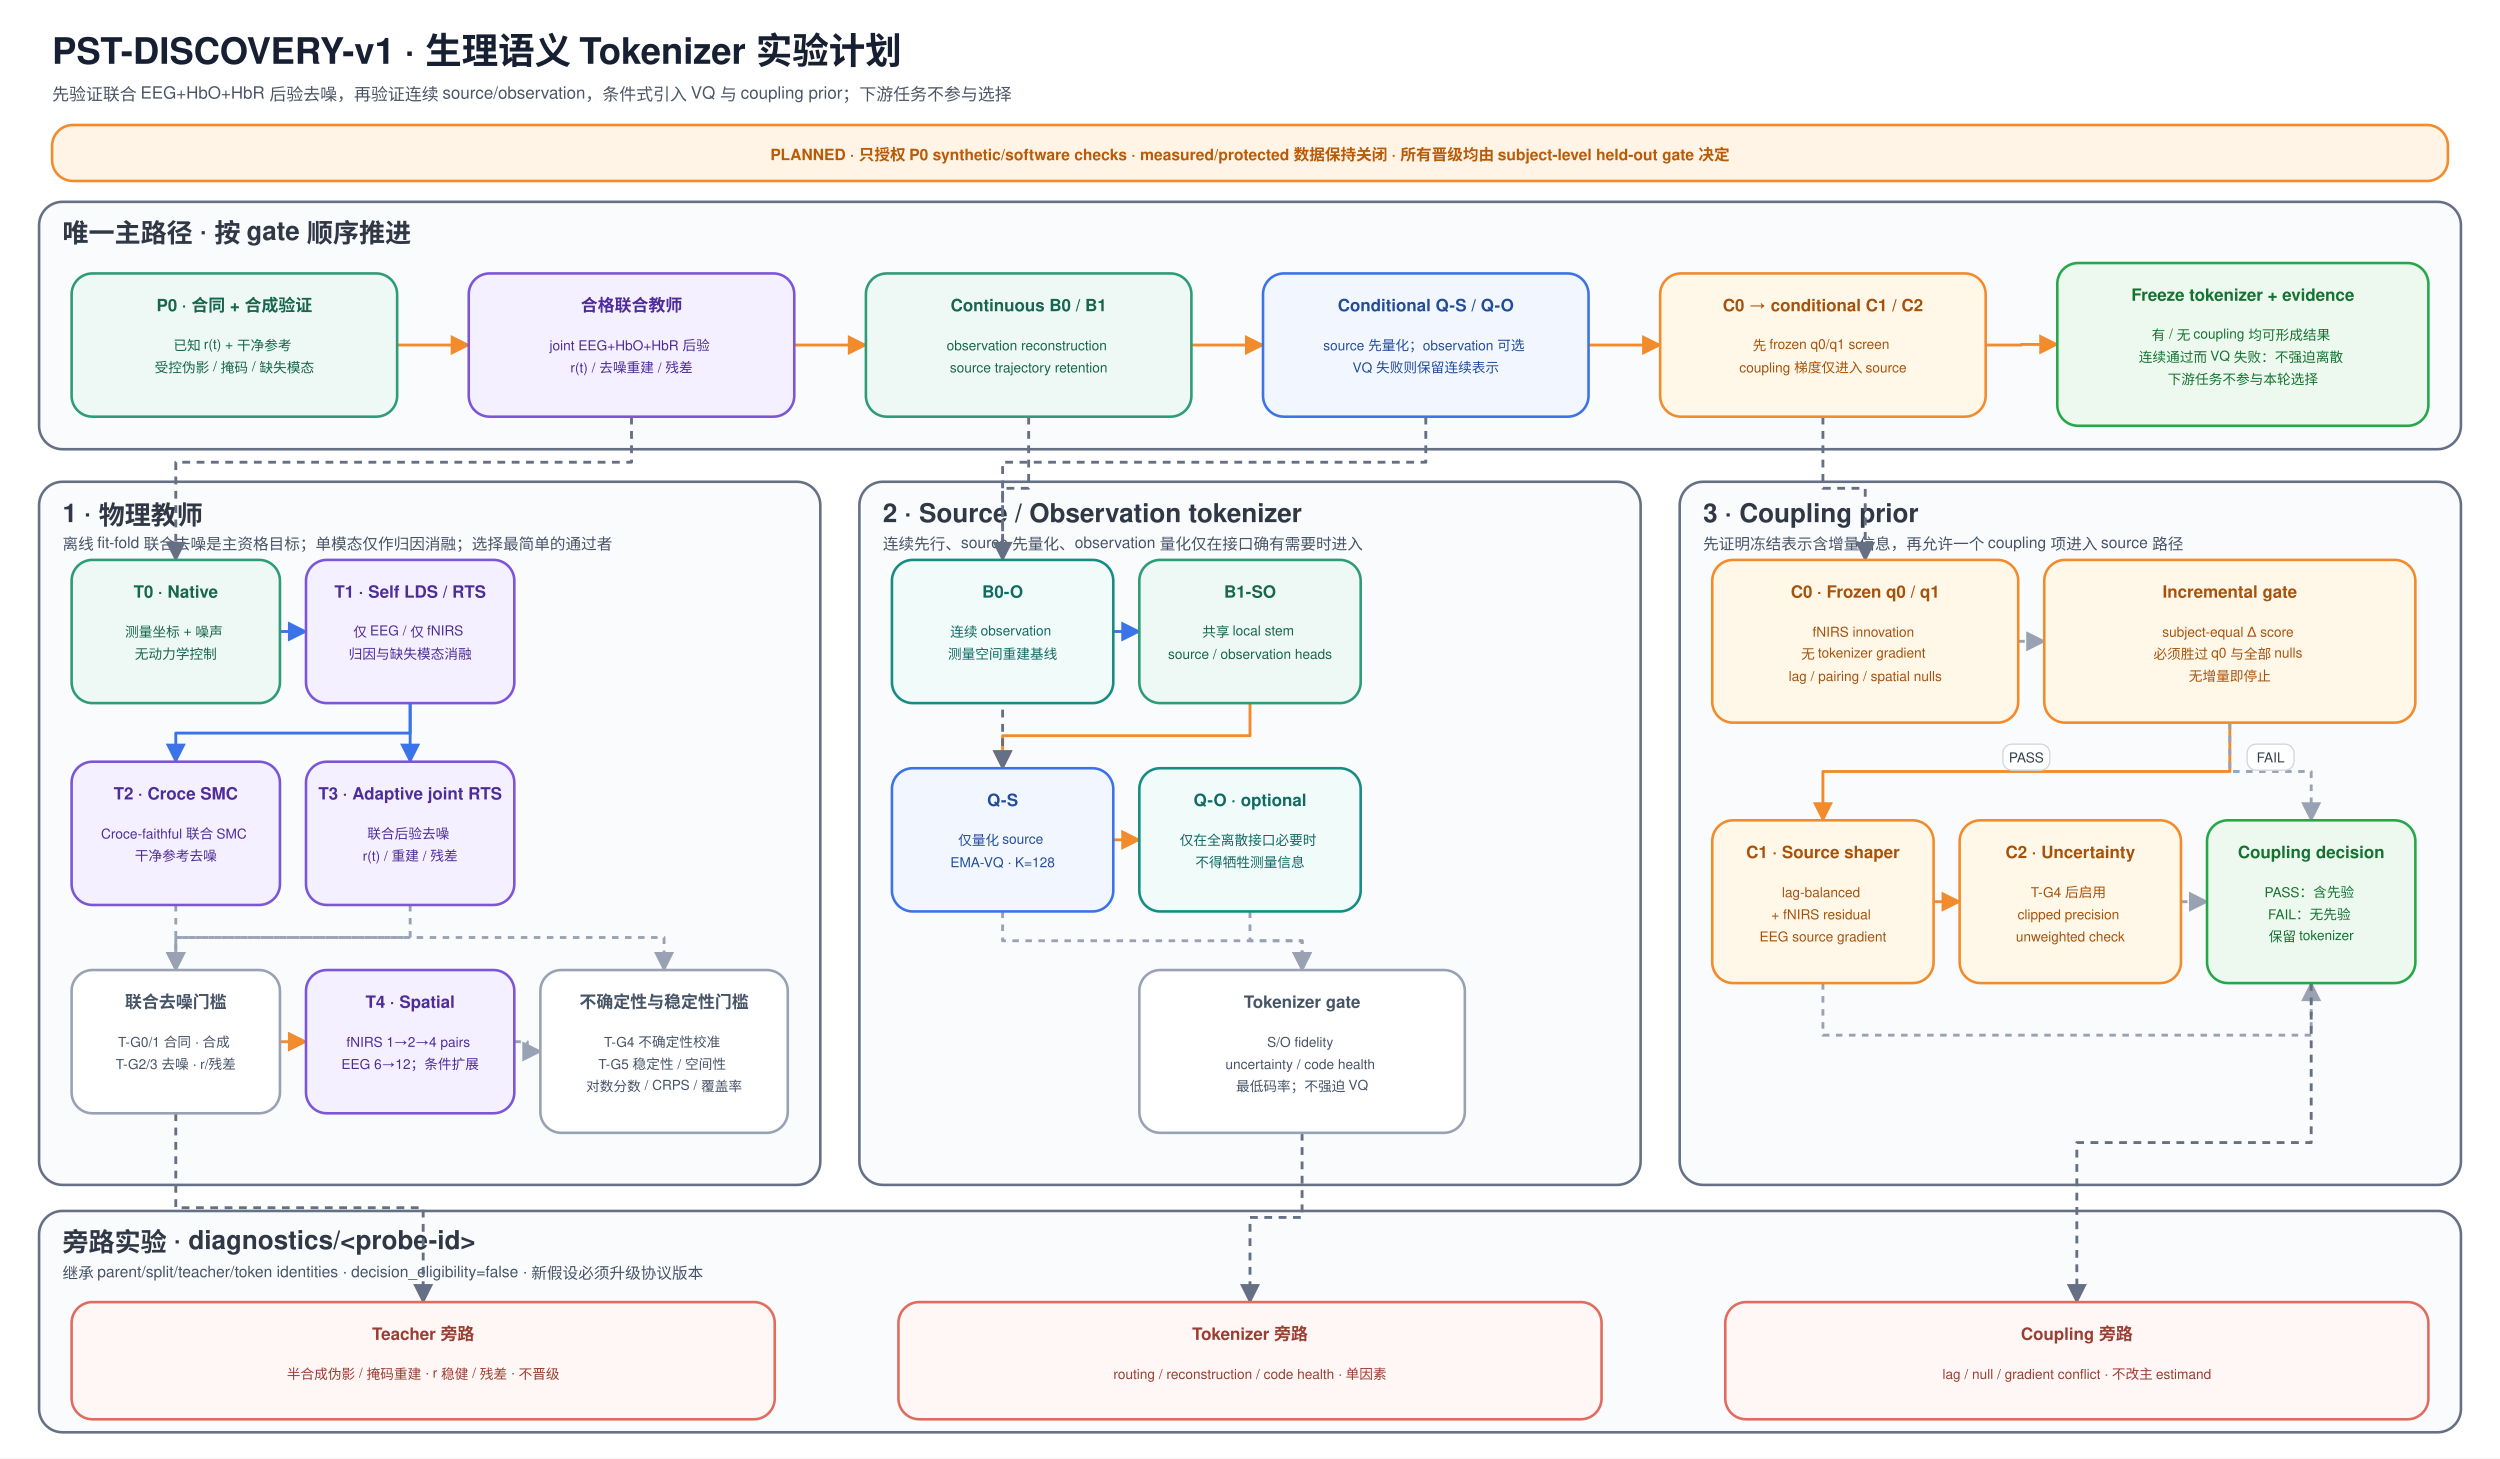
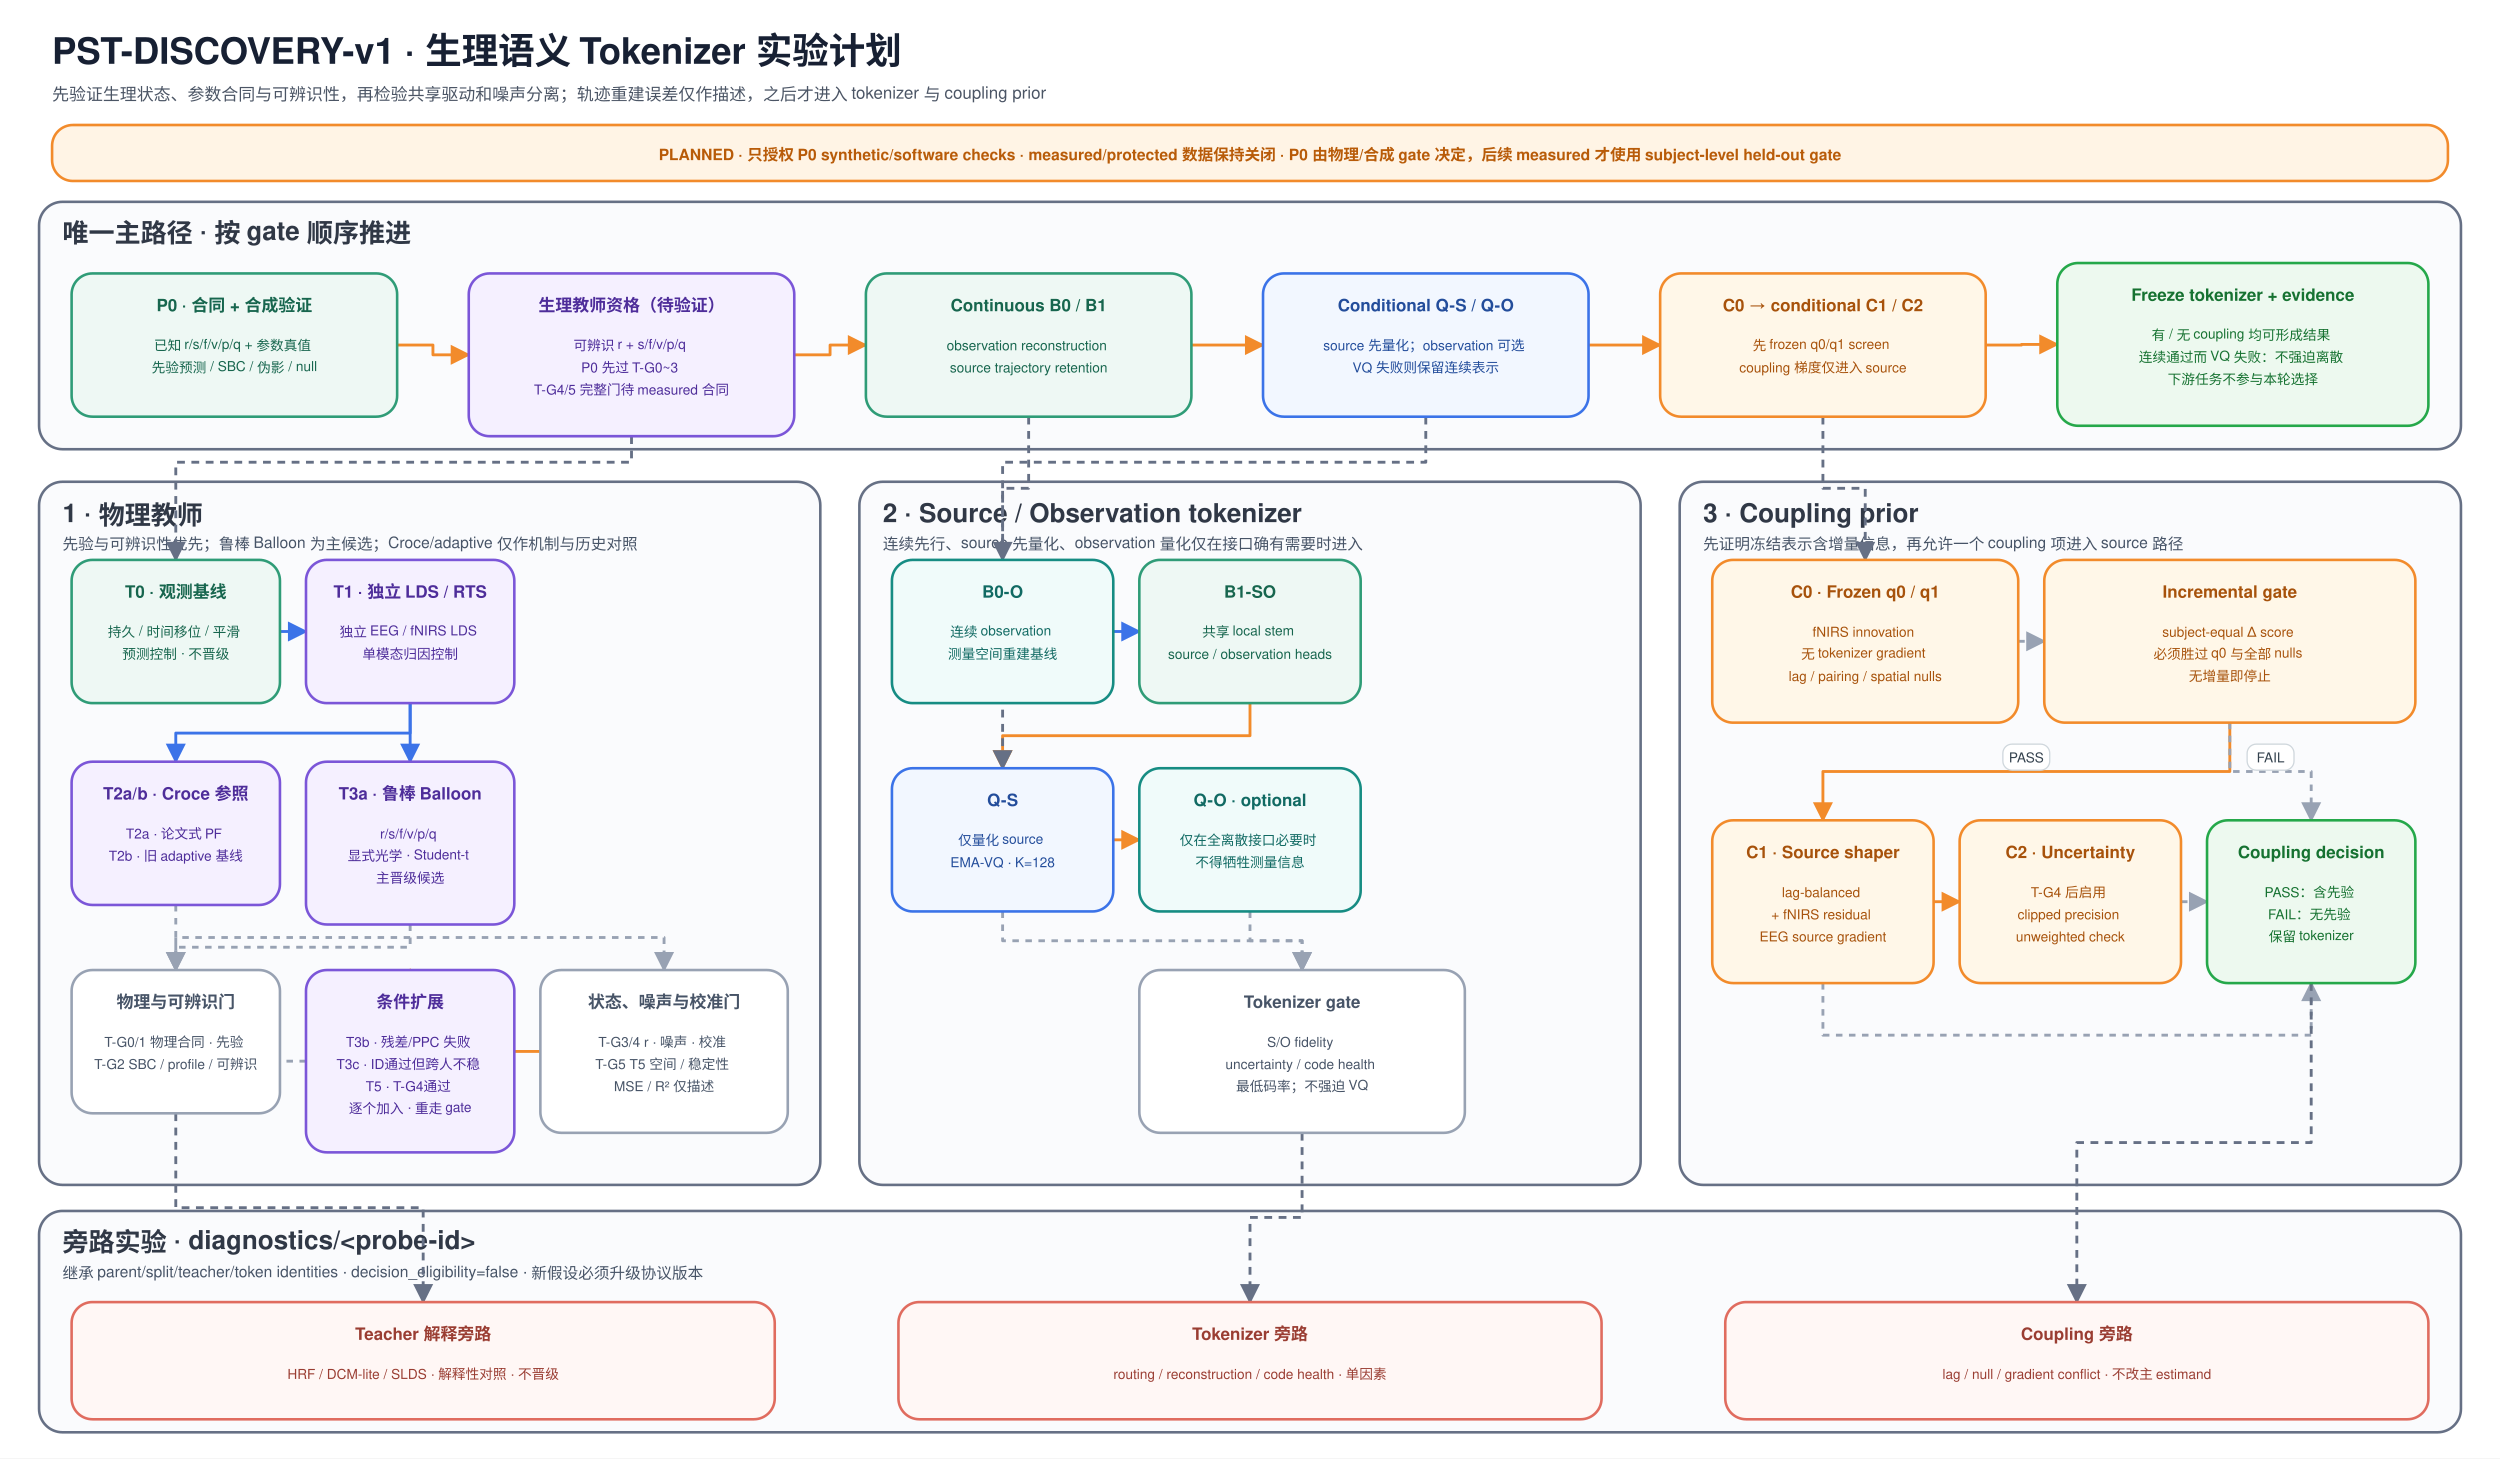
<svg xmlns="http://www.w3.org/2000/svg" width="1920" height="1120" viewBox="0 0 1920 1120" role="img" aria-labelledby="svg-title svg-desc">
  <defs>
    <marker id="arrow-data" viewBox="0 0 10 10" refX="9" refY="5" markerWidth="7" markerHeight="7" orient="auto-start-reverse">
      <path d="M 0 0 L 10 5 L 0 10 z" fill="#3B73E8" />
    </marker>
    <marker id="arrow-training" viewBox="0 0 10 10" refX="9" refY="5" markerWidth="7" markerHeight="7" orient="auto-start-reverse">
      <path d="M 0 0 L 10 5 L 0 10 z" fill="#7B56D8" />
    </marker>
    <marker id="arrow-gradient" viewBox="0 0 10 10" refX="9" refY="5" markerWidth="7" markerHeight="7" orient="auto-start-reverse">
      <path d="M 0 0 L 10 5 L 0 10 z" fill="#F28B2B" />
    </marker>
    <marker id="arrow-control" viewBox="0 0 10 10" refX="9" refY="5" markerWidth="7" markerHeight="7" orient="auto-start-reverse">
      <path d="M 0 0 L 10 5 L 0 10 z" fill="#667085" />
    </marker>
    <marker id="arrow-evaluation" viewBox="0 0 10 10" refX="9" refY="5" markerWidth="7" markerHeight="7" orient="auto-start-reverse">
      <path d="M 0 0 L 10 5 L 0 10 z" fill="#98A2B3" />
    </marker>
    <marker id="arrow-guarded" viewBox="0 0 10 10" refX="9" refY="5" markerWidth="7" markerHeight="7" orient="auto-start-reverse">
      <path d="M 0 0 L 10 5 L 0 10 z" fill="#F28B2B" />
    </marker>
    <marker id="arrow-blocked" viewBox="0 0 10 10" refX="9" refY="5" markerWidth="7" markerHeight="7" orient="auto-start-reverse">
      <path d="M 0 0 L 10 5 L 0 10 z" fill="#98A2B3" />
    </marker>
    <marker id="arrow-removed" viewBox="0 0 10 10" refX="9" refY="5" markerWidth="7" markerHeight="7" orient="auto-start-reverse">
      <path d="M 0 0 L 10 5 L 0 10 z" fill="#E06C5F" />
    </marker>
  </defs>
  <style>
    text { font-family: Helvetica, "Noto Sans CJK SC", "Microsoft YaHei", "PingFang SC", Arial, sans-serif; }
    .page-title { font-size: 28px; font-weight: 700; fill: #172033; }
    .page-subtitle { font-size: 13px; fill: #4B5565; }
    .banner-box { fill: #FFF4E5; stroke: #F28B2B; stroke-width: 2; }
    .banner-text { font-size: 12px; font-weight: 700; fill: #B85B08; text-anchor: middle; }
    .section-box { fill: #FAFBFD; stroke: #667085; stroke-width: 2; }
    .section-title { font-size: 20px; font-weight: 700; fill: #303846; }
    .section-description { font-size: 12px; fill: #475467; }
    .node-title { font-size: 13px; font-weight: 700; text-anchor: middle; }
    .node-detail { font-size: 10.5px; text-anchor: middle; }
    .edge-label rect { fill: #FFFFFF; stroke: #CDD5DB; stroke-width: 1; opacity: .96; }
    .edge-label text { font-size: 10.5px; text-anchor: middle; fill: #34424E; }
    .change-badge { font-size: 10px; font-weight: 850; text-anchor: middle; fill: #FFFFFF; }
    .callout-panel { fill: #FAFBFD; stroke: #667085; stroke-width: 1.4; }
    .callout-title { font-size: 17px; font-weight: 750; fill: #2D3A45; }
    .callout-object { font-size: 12px; font-weight: 750; fill: #2D3A45; }
    .callout-note { font-size: 11.5px; fill: #53616D; }
  </style>
  <rect width="100%" height="100%" fill="#FFFFFF" />
  <text x="40" y="49" class="page-title">PST-DISCOVERY-v1 · 生理语义 Tokenizer 实验计划</text>
-   <text x="40" y="77" class="page-subtitle">先验证联合 EEG+HbO+HbR 后验去噪，再验证连续 source/observation，条件式引入 VQ 与 coupling prior；下游任务不参与选择</text>
+   <text x="40" y="77" class="page-subtitle">先验证生理状态、参数合同与可辨识性，再检验共享驱动和噪声分离；轨迹重建误差仅作描述，之后才进入 tokenizer 与 coupling prior</text>
  <g id="evidence-boundary">
    <rect x="40" y="96" width="1840" height="43" rx="16" class="banner-box" fill="#FFF4E5" stroke="#F28B2B" stroke-width="2" />
-     <text x="960.0" y="123" class="banner-text" fill="#B85B08">PLANNED · 只授权 P0 synthetic/software checks · measured/protected 数据保持关闭 · 所有晋级均由 subject-level held-out gate 决定</text>
+     <text x="960.0" y="123" class="banner-text" fill="#B85B08">PLANNED · 只授权 P0 synthetic/software checks · measured/protected 数据保持关闭 · P0 由物理/合成 gate 决定，后续 measured 才使用 subject-level held-out gate</text>
  </g>
  <g id="section-main_path">
    <rect x="30" y="155" width="1860" height="190" rx="18" class="section-box" fill="#FAFBFD" stroke="#667085" stroke-width="2" />
    <text x="48" y="186" class="section-title">唯一主路径 · 按 gate 顺序推进</text>
  </g>
  <g id="section-teacher">
    <rect x="30" y="370" width="600" height="540" rx="18" class="section-box" fill="#FAFBFD" stroke="#667085" stroke-width="2" />
    <text x="48" y="401" class="section-title">1 · 物理教师</text>
-     <text x="48" y="422" class="section-description">离线 fit-fold 联合去噪是主资格目标；单模态仅作归因消融；选择最简单的通过者</text>
+     <text x="48" y="422" class="section-description">先验与可辨识性优先；鲁棒 Balloon 为主候选；Croce/adaptive 仅作机制与历史对照</text>
  </g>
  <g id="section-tokenizer">
    <rect x="660" y="370" width="600" height="540" rx="18" class="section-box" fill="#FAFBFD" stroke="#667085" stroke-width="2" />
    <text x="678" y="401" class="section-title">2 · Source / Observation tokenizer</text>
    <text x="678" y="422" class="section-description">连续先行、source 先量化、observation 量化仅在接口确有需要时进入</text>
  </g>
  <g id="section-coupling">
    <rect x="1290" y="370" width="600" height="540" rx="18" class="section-box" fill="#FAFBFD" stroke="#667085" stroke-width="2" />
    <text x="1308" y="401" class="section-title">3 · Coupling prior</text>
    <text x="1308" y="422" class="section-description">先证明冻结表示含增量信息，再允许一个 coupling 项进入 source 路径</text>
  </g>
  <g id="section-diagnostics">
    <rect x="30" y="930" width="1860" height="170" rx="18" class="section-box" fill="#FAFBFD" stroke="#667085" stroke-width="2" />
    <text x="48" y="961" class="section-title">旁路实验 · diagnostics/&lt;probe-id&gt;</text>
    <text x="48" y="982" class="section-description">继承 parent/split/teacher/token identities · decision_eligibility=false · 新假设必须升级协议版本</text>
  </g>
  <g id="edges">
    <g id="edge-main-p0-teacher" class="edge edge-guarded" data-edge-style="guarded" role="group" aria-labelledby="edge-main-p0-teacher-title edge-main-p0-teacher-desc">
-       <path d="M 305.0 265.0 L 360.0 265.0" fill="none" stroke="#F28B2B" stroke-width="2.2" stroke-linejoin="round" marker-end="url(#arrow-guarded)" />
+       <path d="M 305.0 265.0 L 332.5 265.0 L 332.5 272.5 L 360.0 272.5" fill="none" stroke="#F28B2B" stroke-width="2.2" stroke-linejoin="round" marker-end="url(#arrow-guarded)" />
    </g>
    <g id="edge-main-teacher-continuous" class="edge edge-guarded" data-edge-style="guarded" role="group" aria-labelledby="edge-main-teacher-continuous-title edge-main-teacher-continuous-desc">
-       <path d="M 610.0 265.0 L 665.0 265.0" fill="none" stroke="#F28B2B" stroke-width="2.2" stroke-linejoin="round" marker-end="url(#arrow-guarded)" />
+       <path d="M 610.0 272.5 L 637.5 272.5 L 637.5 265.0 L 665.0 265.0" fill="none" stroke="#F28B2B" stroke-width="2.2" stroke-linejoin="round" marker-end="url(#arrow-guarded)" />
    </g>
    <g id="edge-main-continuous-vq" class="edge edge-guarded" data-edge-style="guarded" role="group" aria-labelledby="edge-main-continuous-vq-title edge-main-continuous-vq-desc">
      <path d="M 915.0 265.0 L 970.0 265.0" fill="none" stroke="#F28B2B" stroke-width="2.2" stroke-linejoin="round" marker-end="url(#arrow-guarded)" />
    </g>
    <g id="edge-main-vq-coupling" class="edge edge-guarded" data-edge-style="guarded" role="group" aria-labelledby="edge-main-vq-coupling-title edge-main-vq-coupling-desc">
      <path d="M 1220.0 265.0 L 1275.0 265.0" fill="none" stroke="#F28B2B" stroke-width="2.2" stroke-linejoin="round" marker-end="url(#arrow-guarded)" />
    </g>
    <g id="edge-main-coupling-freeze" class="edge edge-guarded" data-edge-style="guarded" role="group" aria-labelledby="edge-main-coupling-freeze-title edge-main-coupling-freeze-desc">
      <path d="M 1525.0 265.0 L 1552.5 265.0 L 1552.5 264.5 L 1580.0 264.5" fill="none" stroke="#F28B2B" stroke-width="2.2" stroke-linejoin="round" marker-end="url(#arrow-guarded)" />
    </g>
    <g id="edge-teacher-drilldown" class="edge edge-control" data-edge-style="control" role="group" aria-labelledby="edge-teacher-drilldown-title edge-teacher-drilldown-desc">
-       <path d="M 485.0 320.0 L 485.0 355.0 L 135.0 355.0 L 135.0 430.0" fill="none" stroke="#667085" stroke-width="2.2" stroke-linejoin="round" marker-end="url(#arrow-control)" stroke-dasharray="6 5" />
+       <path d="M 485.0 335.0 L 485.0 355.0 L 135.0 355.0 L 135.0 430.0" fill="none" stroke="#667085" stroke-width="2.2" stroke-linejoin="round" marker-end="url(#arrow-control)" stroke-dasharray="6 5" />
    </g>
    <g id="edge-t0-t1" class="edge edge-data" data-edge-style="data" role="group" aria-labelledby="edge-t0-t1-title edge-t0-t1-desc">
      <path d="M 215.0 485.0 L 235.0 485.0" fill="none" stroke="#3B73E8" stroke-width="2.2" stroke-linejoin="round" marker-end="url(#arrow-data)" />
    </g>
    <g id="edge-t1-t2" class="edge edge-data" data-edge-style="data" role="group" aria-labelledby="edge-t1-t2-title edge-t1-t2-desc">
      <path d="M 315.0 540.0 L 315.0 563.0 L 135.0 563.0 L 135.0 585.0" fill="none" stroke="#3B73E8" stroke-width="2.2" stroke-linejoin="round" marker-end="url(#arrow-data)" />
    </g>
    <g id="edge-t1-t3" class="edge edge-data" data-edge-style="data" role="group" aria-labelledby="edge-t1-t3-title edge-t1-t3-desc">
      <path d="M 315.0 540.0 L 315.0 585.0" fill="none" stroke="#3B73E8" stroke-width="2.2" stroke-linejoin="round" marker-end="url(#arrow-data)" />
    </g>
    <g id="edge-t2-gate" class="edge edge-evaluation" data-edge-style="evaluation" role="group" aria-labelledby="edge-t2-gate-title edge-t2-gate-desc">
      <path d="M 135.0 695.0 L 135.0 745.0" fill="none" stroke="#98A2B3" stroke-width="2.2" stroke-linejoin="round" marker-end="url(#arrow-evaluation)" stroke-dasharray="5 5" />
    </g>
    <g id="edge-t3-gate" class="edge edge-evaluation" data-edge-style="evaluation" role="group" aria-labelledby="edge-t3-gate-title edge-t3-gate-desc">
-       <path d="M 315.0 695.0 L 315.0 720.0 L 135.0 720.0 L 135.0 745.0" fill="none" stroke="#98A2B3" stroke-width="2.2" stroke-linejoin="round" marker-end="url(#arrow-evaluation)" stroke-dasharray="5 5" />
+       <path d="M 315.0 710.0 L 315.0 727.5 L 135.0 727.5 L 135.0 745.0" fill="none" stroke="#98A2B3" stroke-width="2.2" stroke-linejoin="round" marker-end="url(#arrow-evaluation)" stroke-dasharray="5 5" />
    </g>
    <g id="edge-teacher-gate-uncertainty" class="edge edge-evaluation" data-edge-style="evaluation" role="group" aria-labelledby="edge-teacher-gate-uncertainty-title edge-teacher-gate-uncertainty-desc">
      <path d="M 135.0 745.0 L 135.0 720.0 L 510.0 720.0 L 510.0 745.0" fill="none" stroke="#98A2B3" stroke-width="2.2" stroke-linejoin="round" marker-end="url(#arrow-evaluation)" stroke-dasharray="5 5" />
    </g>
-     <g id="edge-teacher-gate-t4" class="edge edge-guarded" data-edge-style="guarded" role="group" aria-labelledby="edge-teacher-gate-t4-title edge-teacher-gate-t4-desc">
-       <path d="M 215.0 800.0 L 235.0 800.0" fill="none" stroke="#F28B2B" stroke-width="2.2" stroke-linejoin="round" marker-end="url(#arrow-guarded)" />
-     </g>
-     <g id="edge-t4-uncertainty" class="edge edge-evaluation" data-edge-style="evaluation" role="group" aria-labelledby="edge-t4-uncertainty-title edge-t4-uncertainty-desc">
-       <path d="M 395.0 800.0 L 405.0 800.0 L 405.0 807.5 L 415.0 807.5" fill="none" stroke="#98A2B3" stroke-width="2.2" stroke-linejoin="round" marker-end="url(#arrow-evaluation)" stroke-dasharray="5 5" />
+     <g id="edge-uncertainty-conditional-extension" class="edge edge-guarded" data-edge-style="guarded" role="group" aria-labelledby="edge-uncertainty-conditional-extension-title edge-uncertainty-conditional-extension-desc">
+       <path d="M 510.0 870.0 L 510.0 807.5 L 315.0 807.5 L 315.0 745.0" fill="none" stroke="#F28B2B" stroke-width="2.2" stroke-linejoin="round" marker-end="url(#arrow-guarded)" />
+     </g>
+     <g id="edge-conditional-extension-regate" class="edge edge-evaluation" data-edge-style="evaluation" role="group" aria-labelledby="edge-conditional-extension-regate-title edge-conditional-extension-regate-desc">
+       <path d="M 315.0 885.0 L 315.0 815.0 L 135.0 815.0 L 135.0 745.0" fill="none" stroke="#98A2B3" stroke-width="2.2" stroke-linejoin="round" marker-end="url(#arrow-evaluation)" stroke-dasharray="5 5" />
    </g>
    <g id="edge-continuous-drilldown" class="edge edge-control" data-edge-style="control" role="group" aria-labelledby="edge-continuous-drilldown-title edge-continuous-drilldown-desc">
      <path d="M 790.0 320.0 L 790.0 375.0 L 770.0 375.0 L 770.0 430.0" fill="none" stroke="#667085" stroke-width="2.2" stroke-linejoin="round" marker-end="url(#arrow-control)" stroke-dasharray="6 5" />
    </g>
    <g id="edge-b0-b1" class="edge edge-data" data-edge-style="data" role="group" aria-labelledby="edge-b0-b1-title edge-b0-b1-desc">
      <path d="M 855.0 485.0 L 875.0 485.0" fill="none" stroke="#3B73E8" stroke-width="2.2" stroke-linejoin="round" marker-end="url(#arrow-data)" />
    </g>
    <g id="edge-b1-qs" class="edge edge-guarded" data-edge-style="guarded" role="group" aria-labelledby="edge-b1-qs-title edge-b1-qs-desc">
      <path d="M 960.0 540.0 L 960.0 565.0 L 770.0 565.0 L 770.0 590.0" fill="none" stroke="#F28B2B" stroke-width="2.2" stroke-linejoin="round" marker-end="url(#arrow-guarded)" />
    </g>
    <g id="edge-vq-drilldown" class="edge edge-control" data-edge-style="control" role="group" aria-labelledby="edge-vq-drilldown-title edge-vq-drilldown-desc">
      <path d="M 1095.0 320.0 L 1095.0 355.0 L 770.0 355.0 L 770.0 590.0" fill="none" stroke="#667085" stroke-width="2.2" stroke-linejoin="round" marker-end="url(#arrow-control)" stroke-dasharray="6 5" />
    </g>
    <g id="edge-qs-qo" class="edge edge-guarded" data-edge-style="guarded" role="group" aria-labelledby="edge-qs-qo-title edge-qs-qo-desc">
      <path d="M 855.0 645.0 L 875.0 645.0" fill="none" stroke="#F28B2B" stroke-width="2.2" stroke-linejoin="round" marker-end="url(#arrow-guarded)" />
    </g>
    <g id="edge-qs-tokenizer-gate" class="edge edge-evaluation" data-edge-style="evaluation" role="group" aria-labelledby="edge-qs-tokenizer-gate-title edge-qs-tokenizer-gate-desc">
      <path d="M 770.0 700.0 L 770.0 722.5 L 1000.0 722.5 L 1000.0 745.0" fill="none" stroke="#98A2B3" stroke-width="2.2" stroke-linejoin="round" marker-end="url(#arrow-evaluation)" stroke-dasharray="5 5" />
    </g>
    <g id="edge-qo-tokenizer-gate" class="edge edge-evaluation" data-edge-style="evaluation" role="group" aria-labelledby="edge-qo-tokenizer-gate-title edge-qo-tokenizer-gate-desc">
      <path d="M 960.0 700.0 L 960.0 722.5 L 1000.0 722.5 L 1000.0 745.0" fill="none" stroke="#98A2B3" stroke-width="2.2" stroke-linejoin="round" marker-end="url(#arrow-evaluation)" stroke-dasharray="5 5" />
    </g>
    <g id="edge-coupling-drilldown" class="edge edge-control" data-edge-style="control" role="group" aria-labelledby="edge-coupling-drilldown-title edge-coupling-drilldown-desc">
      <path d="M 1400.0 320.0 L 1400.0 375.0 L 1432.5 375.0 L 1432.5 430.0" fill="none" stroke="#667085" stroke-width="2.2" stroke-linejoin="round" marker-end="url(#arrow-control)" stroke-dasharray="6 5" />
    </g>
    <g id="edge-c0-c0-gate" class="edge edge-evaluation" data-edge-style="evaluation" role="group" aria-labelledby="edge-c0-c0-gate-title edge-c0-c0-gate-desc">
      <path d="M 1550.0 492.5 L 1570.0 492.5" fill="none" stroke="#98A2B3" stroke-width="2.2" stroke-linejoin="round" marker-end="url(#arrow-evaluation)" stroke-dasharray="5 5" />
    </g>
    <g id="edge-c0-gate-c1" class="edge edge-guarded" data-edge-style="guarded" role="group" aria-labelledby="edge-c0-gate-c1-title edge-c0-gate-c1-desc">
      <path d="M 1712.5 555.0 L 1712.5 592.5 L 1400.0 592.5 L 1400.0 630.0" fill="none" stroke="#F28B2B" stroke-width="2.2" stroke-linejoin="round" marker-end="url(#arrow-guarded)" />
      <g class="edge-label" transform="translate(1556.2,584.5)">
        <rect x="-18.0" y="-13" width="36.0" height="20" rx="7" fill="#FFFFFF" stroke="#CDD5DB" stroke-width="1" opacity=".96" />
        <text x="0" y="1" text-anchor="middle" fill="#34424E">PASS</text>
      </g>
    </g>
    <g id="edge-c0-gate-decision" class="edge edge-evaluation" data-edge-style="evaluation" role="group" aria-labelledby="edge-c0-gate-decision-title edge-c0-gate-decision-desc">
      <path d="M 1712.5 555.0 L 1712.5 592.5 L 1775.0 592.5 L 1775.0 630.0" fill="none" stroke="#98A2B3" stroke-width="2.2" stroke-linejoin="round" marker-end="url(#arrow-evaluation)" stroke-dasharray="5 5" />
      <g class="edge-label" transform="translate(1743.8,584.5)">
        <rect x="-18.0" y="-13" width="36.0" height="20" rx="7" fill="#FFFFFF" stroke="#CDD5DB" stroke-width="1" opacity=".96" />
        <text x="0" y="1" text-anchor="middle" fill="#34424E">FAIL</text>
      </g>
    </g>
    <g id="edge-c1-c2" class="edge edge-guarded" data-edge-style="guarded" role="group" aria-labelledby="edge-c1-c2-title edge-c1-c2-desc">
      <path d="M 1485.0 692.5 L 1505.0 692.5" fill="none" stroke="#F28B2B" stroke-width="2.2" stroke-linejoin="round" marker-end="url(#arrow-guarded)" />
    </g>
    <g id="edge-c1-decision" class="edge edge-evaluation" data-edge-style="evaluation" role="group" aria-labelledby="edge-c1-decision-title edge-c1-decision-desc">
      <path d="M 1400.0 755.0 L 1400.0 795.0 L 1775.0 795.0 L 1775.0 755.0" fill="none" stroke="#98A2B3" stroke-width="2.2" stroke-linejoin="round" marker-end="url(#arrow-evaluation)" stroke-dasharray="5 5" />
    </g>
    <g id="edge-c2-decision" class="edge edge-evaluation" data-edge-style="evaluation" role="group" aria-labelledby="edge-c2-decision-title edge-c2-decision-desc">
      <path d="M 1675.0 692.5 L 1695.0 692.5" fill="none" stroke="#98A2B3" stroke-width="2.2" stroke-linejoin="round" marker-end="url(#arrow-evaluation)" stroke-dasharray="5 5" />
    </g>
    <g id="edge-teacher-diagnostic" class="edge edge-control" data-edge-style="control" role="group" aria-labelledby="edge-teacher-diagnostic-title edge-teacher-diagnostic-desc">
      <path d="M 135.0 855.0 L 135.0 927.5 L 325.0 927.5 L 325.0 1000.0" fill="none" stroke="#667085" stroke-width="2.2" stroke-linejoin="round" marker-end="url(#arrow-control)" stroke-dasharray="6 5" />
    </g>
    <g id="edge-tokenizer-diagnostic" class="edge edge-control" data-edge-style="control" role="group" aria-labelledby="edge-tokenizer-diagnostic-title edge-tokenizer-diagnostic-desc">
      <path d="M 1000.0 870.0 L 1000.0 935.0 L 960.0 935.0 L 960.0 1000.0" fill="none" stroke="#667085" stroke-width="2.2" stroke-linejoin="round" marker-end="url(#arrow-control)" stroke-dasharray="6 5" />
    </g>
    <g id="edge-coupling-diagnostic" class="edge edge-control" data-edge-style="control" role="group" aria-labelledby="edge-coupling-diagnostic-title edge-coupling-diagnostic-desc">
      <path d="M 1775.0 755.0 L 1775.0 877.5 L 1595.0 877.5 L 1595.0 1000.0" fill="none" stroke="#667085" stroke-width="2.2" stroke-linejoin="round" marker-end="url(#arrow-control)" stroke-dasharray="6 5" />
    </g>
  </g>
  <g id="nodes">
    <g id="node-p0" class="node visual-shared" data-role="data" data-visual="shared" data-scope="governance" data-implementation="planned" data-evidence="guarded" data-status="guarded" opacity="1" role="group" aria-labelledby="node-p0-title node-p0-desc">
      <rect x="55.0" y="210.0" width="250.0" height="110.0" rx="16" fill="#EEF8F4" stroke="#2F9C77" stroke-width="2" />
      <text x="180.0" y="239.0" class="node-title" fill="#17664E">P0 · 合同 + 合成验证</text>
      <text x="180.0" y="252.0" class="node-detail" fill="#17664E">
-         <tspan x="180.0" dy="17">已知 r(t) + 干净参考</tspan>
-         <tspan x="180.0" dy="17">受控伪影 / 掩码 / 缺失模态</tspan>
+         <tspan x="180.0" dy="17">已知 r/s/f/v/p/q + 参数真值</tspan>
+         <tspan x="180.0" dy="17">先验预测 / SBC / 伪影 / null</tspan>
      </text>
    </g>
    <g id="node-teacher_qualified" class="node visual-teacher" data-role="teacher" data-visual="teacher" data-scope="training_only" data-implementation="planned" data-evidence="guarded" data-status="guarded" opacity="1" role="group" aria-labelledby="node-teacher_qualified-title node-teacher_qualified-desc">
-       <rect x="360.0" y="210.0" width="250.0" height="110.0" rx="16" fill="#F5F0FF" stroke="#7B56D8" stroke-width="2" />
-       <text x="485.0" y="239.0" class="node-title" fill="#4E2D9A">合格联合教师</text>
+       <rect x="360.0" y="210.0" width="250.0" height="125.0" rx="16" fill="#F5F0FF" stroke="#7B56D8" stroke-width="2" />
+       <text x="485.0" y="239.0" class="node-title" fill="#4E2D9A">生理教师资格（待验证）</text>
      <text x="485.0" y="252.0" class="node-detail" fill="#4E2D9A">
-         <tspan x="485.0" dy="17">joint EEG+HbO+HbR 后验</tspan>
-         <tspan x="485.0" dy="17">r(t) / 去噪重建 / 残差</tspan>
+         <tspan x="485.0" dy="17">可辨识 r + s/f/v/p/q</tspan>
+         <tspan x="485.0" dy="17">P0 先过 T-G0~3</tspan>
+         <tspan x="485.0" dy="17">T-G4/5 完整门待 measured 合同</tspan>
      </text>
    </g>
    <g id="node-continuous_tokenizer" class="node visual-shared" data-role="encoder" data-visual="shared" data-scope="training_only" data-implementation="planned" data-evidence="guarded" data-status="guarded" opacity="1" role="group" aria-labelledby="node-continuous_tokenizer-title node-continuous_tokenizer-desc">
      <rect x="665.0" y="210.0" width="250.0" height="110.0" rx="16" fill="#EEF8F4" stroke="#2F9C77" stroke-width="2" />
      <text x="790.0" y="239.0" class="node-title" fill="#17664E">Continuous B0 / B1</text>
      <text x="790.0" y="252.0" class="node-detail" fill="#17664E">
        <tspan x="790.0" dy="17">observation reconstruction</tspan>
        <tspan x="790.0" dy="17">source trajectory retention</tspan>
      </text>
    </g>
    <g id="node-conditional_vq" class="node visual-source" data-role="quantizer" data-visual="source" data-scope="training_only" data-implementation="planned" data-evidence="guarded" data-status="guarded" opacity="1" role="group" aria-labelledby="node-conditional_vq-title node-conditional_vq-desc">
      <rect x="970.0" y="210.0" width="250.0" height="110.0" rx="16" fill="#F2F7FF" stroke="#3B73E8" stroke-width="2" />
      <text x="1095.0" y="239.0" class="node-title" fill="#234D9B">Conditional Q-S / Q-O</text>
      <text x="1095.0" y="252.0" class="node-detail" fill="#234D9B">
        <tspan x="1095.0" dy="17">source 先量化；observation 可选</tspan>
        <tspan x="1095.0" dy="17">VQ 失败则保留连续表示</tspan>
      </text>
    </g>
    <g id="node-coupling_screen" class="node visual-coupling" data-role="objective" data-visual="coupling" data-scope="evaluation" data-implementation="planned" data-evidence="guarded" data-status="guarded" opacity="1" role="group" aria-labelledby="node-coupling_screen-title node-coupling_screen-desc">
      <rect x="1275.0" y="210.0" width="250.0" height="110.0" rx="16" fill="#FFF7E8" stroke="#F28B2B" stroke-width="2" />
      <text x="1400.0" y="239.0" class="node-title" fill="#A7520B">C0 → conditional C1 / C2</text>
      <text x="1400.0" y="252.0" class="node-detail" fill="#A7520B">
        <tspan x="1400.0" dy="17">先 frozen q0/q1 screen</tspan>
        <tspan x="1400.0" dy="17">coupling 梯度仅进入 source</tspan>
      </text>
    </g>
    <g id="node-freeze" class="node visual-selected" data-role="interface" data-visual="selected" data-scope="export" data-implementation="planned" data-evidence="blocked" data-status="blocked" opacity="1" role="group" aria-labelledby="node-freeze-title node-freeze-desc">
      <rect x="1580.0" y="202.0" width="285.0" height="125.0" rx="16" fill="#EDF9EF" stroke="#25A84A" stroke-width="2" />
      <text x="1722.5" y="231.0" class="node-title" fill="#167231">Freeze tokenizer + evidence</text>
      <text x="1722.5" y="244.0" class="node-detail" fill="#167231">
        <tspan x="1722.5" dy="17">有 / 无 coupling 均可形成结果</tspan>
        <tspan x="1722.5" dy="17">连续通过而 VQ 失败：不强迫离散</tspan>
        <tspan x="1722.5" dy="17">下游任务不参与本轮选择</tspan>
      </text>
    </g>
    <g id="node-t0" class="node visual-shared" data-role="data" data-visual="shared" data-scope="training_only" data-implementation="planned" data-evidence="n_a" data-status="planned" opacity="1" role="group" aria-labelledby="node-t0-title node-t0-desc">
      <rect x="55.0" y="430.0" width="160.0" height="110.0" rx="16" fill="#EEF8F4" stroke="#2F9C77" stroke-width="2" />
-       <text x="135.0" y="459.0" class="node-title" fill="#17664E">T0 · Native</text>
+       <text x="135.0" y="459.0" class="node-title" fill="#17664E">T0 · 观测基线</text>
      <text x="135.0" y="472.0" class="node-detail" fill="#17664E">
-         <tspan x="135.0" dy="17">测量坐标 + 噪声</tspan>
-         <tspan x="135.0" dy="17">无动力学控制</tspan>
+         <tspan x="135.0" dy="17">持久 / 时间移位 / 平滑</tspan>
+         <tspan x="135.0" dy="17">预测控制 · 不晋级</tspan>
      </text>
    </g>
    <g id="node-t1" class="node visual-teacher" data-role="teacher" data-visual="teacher" data-scope="training_only" data-implementation="planned" data-evidence="n_a" data-status="planned" opacity="1" role="group" aria-labelledby="node-t1-title node-t1-desc">
      <rect x="235.0" y="430.0" width="160.0" height="110.0" rx="16" fill="#F5F0FF" stroke="#7B56D8" stroke-width="2" />
-       <text x="315.0" y="459.0" class="node-title" fill="#4E2D9A">T1 · Self LDS / RTS</text>
+       <text x="315.0" y="459.0" class="node-title" fill="#4E2D9A">T1 · 独立 LDS / RTS</text>
      <text x="315.0" y="472.0" class="node-detail" fill="#4E2D9A">
-         <tspan x="315.0" dy="17">仅 EEG / 仅 fNIRS</tspan>
-         <tspan x="315.0" dy="17">归因与缺失模态消融</tspan>
+         <tspan x="315.0" dy="17">独立 EEG / fNIRS LDS</tspan>
+         <tspan x="315.0" dy="17">单模态归因控制</tspan>
      </text>
    </g>
    <g id="node-t2" class="node visual-teacher" data-role="teacher" data-visual="teacher" data-scope="training_only" data-implementation="planned" data-evidence="n_a" data-status="planned" opacity="1" role="group" aria-labelledby="node-t2-title node-t2-desc">
      <rect x="55.0" y="585.0" width="160.0" height="110.0" rx="16" fill="#F5F0FF" stroke="#7B56D8" stroke-width="2" />
-       <text x="135.0" y="614.0" class="node-title" fill="#4E2D9A">T2 · Croce SMC</text>
+       <text x="135.0" y="614.0" class="node-title" fill="#4E2D9A">T2a/b · Croce 参照</text>
      <text x="135.0" y="627.0" class="node-detail" fill="#4E2D9A">
-         <tspan x="135.0" dy="17">Croce-faithful 联合 SMC</tspan>
-         <tspan x="135.0" dy="17">干净参考去噪</tspan>
+         <tspan x="135.0" dy="17">T2a · 论文式 PF</tspan>
+         <tspan x="135.0" dy="17">T2b · 旧 adaptive 基线</tspan>
      </text>
    </g>
    <g id="node-t3" class="node visual-teacher" data-role="teacher" data-visual="teacher" data-scope="training_only" data-implementation="planned" data-evidence="n_a" data-status="planned" opacity="1" role="group" aria-labelledby="node-t3-title node-t3-desc">
-       <rect x="235.0" y="585.0" width="160.0" height="110.0" rx="16" fill="#F5F0FF" stroke="#7B56D8" stroke-width="2" />
-       <text x="315.0" y="614.0" class="node-title" fill="#4E2D9A">T3 · Adaptive joint RTS</text>
+       <rect x="235.0" y="585.0" width="160.0" height="125.0" rx="16" fill="#F5F0FF" stroke="#7B56D8" stroke-width="2" />
+       <text x="315.0" y="614.0" class="node-title" fill="#4E2D9A">T3a · 鲁棒 Balloon</text>
      <text x="315.0" y="627.0" class="node-detail" fill="#4E2D9A">
-         <tspan x="315.0" dy="17">联合后验去噪</tspan>
-         <tspan x="315.0" dy="17">r(t) / 重建 / 残差</tspan>
+         <tspan x="315.0" dy="17">r/s/f/v/p/q</tspan>
+         <tspan x="315.0" dy="17">显式光学 · Student-t</tspan>
+         <tspan x="315.0" dy="17">主晋级候选</tspan>
      </text>
    </g>
    <g id="node-teacher_gate" class="node visual-neutral" data-role="evaluator" data-visual="neutral" data-scope="evaluation" data-implementation="planned" data-evidence="guarded" data-status="guarded" opacity="1" role="group" aria-labelledby="node-teacher_gate-title node-teacher_gate-desc">
      <rect x="55.0" y="745.0" width="160.0" height="110.0" rx="16" fill="#FFFFFF" stroke="#98A2B3" stroke-width="2" />
-       <text x="135.0" y="774.0" class="node-title" fill="#475467">联合去噪门槛</text>
+       <text x="135.0" y="774.0" class="node-title" fill="#475467">物理与可辨识门</text>
      <text x="135.0" y="787.0" class="node-detail" fill="#475467">
-         <tspan x="135.0" dy="17">T-G0/1 合同 · 合成</tspan>
-         <tspan x="135.0" dy="17">T-G2/3 去噪 · r/残差</tspan>
-       </text>
-     </g>
-     <g id="node-t4" class="node visual-teacher" data-role="encoder" data-visual="teacher" data-scope="training_only" data-implementation="planned" data-evidence="guarded" data-status="guarded" opacity="1" role="group" aria-labelledby="node-t4-title node-t4-desc">
-       <rect x="235.0" y="745.0" width="160.0" height="110.0" rx="16" fill="#F5F0FF" stroke="#7B56D8" stroke-width="2" />
-       <text x="315.0" y="774.0" class="node-title" fill="#4E2D9A">T4 · Spatial</text>
+         <tspan x="135.0" dy="17">T-G0/1 物理合同 · 先验</tspan>
+         <tspan x="135.0" dy="17">T-G2 SBC / profile / 可辨识</tspan>
+       </text>
+     </g>
+     <g id="node-conditional_teacher_extensions" class="node visual-teacher" data-role="teacher" data-visual="teacher" data-scope="training_only" data-implementation="planned" data-evidence="guarded" data-status="guarded" opacity="1" role="group" aria-labelledby="node-conditional_teacher_extensions-title node-conditional_teacher_extensions-desc">
+       <rect x="235.0" y="745.0" width="160.0" height="140.0" rx="16" fill="#F5F0FF" stroke="#7B56D8" stroke-width="2" />
+       <text x="315.0" y="774.0" class="node-title" fill="#4E2D9A">条件扩展</text>
      <text x="315.0" y="787.0" class="node-detail" fill="#4E2D9A">
-         <tspan x="315.0" dy="17">fNIRS 1→2→4 pairs</tspan>
-         <tspan x="315.0" dy="17">EEG 6→12；条件扩展</tspan>
+         <tspan x="315.0" dy="17">T3b · 残差/PPC 失败</tspan>
+         <tspan x="315.0" dy="17">T3c · ID通过但跨人不稳</tspan>
+         <tspan x="315.0" dy="17">T5 · T-G4通过</tspan>
+         <tspan x="315.0" dy="17">逐个加入 · 重走 gate</tspan>
      </text>
    </g>
    <g id="node-uncertainty" class="node visual-neutral" data-role="evaluator" data-visual="neutral" data-scope="evaluation" data-implementation="planned" data-evidence="guarded" data-status="guarded" opacity="1" role="group" aria-labelledby="node-uncertainty-title node-uncertainty-desc">
      <rect x="415.0" y="745.0" width="190.0" height="125.0" rx="16" fill="#FFFFFF" stroke="#98A2B3" stroke-width="2" />
-       <text x="510.0" y="774.0" class="node-title" fill="#475467">不确定性与稳定性门槛</text>
+       <text x="510.0" y="774.0" class="node-title" fill="#475467">状态、噪声与校准门</text>
      <text x="510.0" y="787.0" class="node-detail" fill="#475467">
-         <tspan x="510.0" dy="17">T-G4 不确定性校准</tspan>
-         <tspan x="510.0" dy="17">T-G5 稳定性 / 空间性</tspan>
-         <tspan x="510.0" dy="17">对数分数 / CRPS / 覆盖率</tspan>
+         <tspan x="510.0" dy="17">T-G3/4 r · 噪声 · 校准</tspan>
+         <tspan x="510.0" dy="17">T-G5 T5 空间 / 稳定性</tspan>
+         <tspan x="510.0" dy="17">MSE / R² 仅描述</tspan>
      </text>
    </g>
    <g id="node-b0" class="node visual-observation" data-role="encoder" data-visual="observation" data-scope="training_only" data-implementation="planned" data-evidence="n_a" data-status="planned" opacity="1" role="group" aria-labelledby="node-b0-title node-b0-desc">
      <rect x="685.0" y="430.0" width="170.0" height="110.0" rx="16" fill="#F0FBFA" stroke="#168C83" stroke-width="2" />
      <text x="770.0" y="459.0" class="node-title" fill="#116A63">B0-O</text>
      <text x="770.0" y="472.0" class="node-detail" fill="#116A63">
        <tspan x="770.0" dy="17">连续 observation</tspan>
        <tspan x="770.0" dy="17">测量空间重建基线</tspan>
      </text>
    </g>
    <g id="node-b1" class="node visual-shared" data-role="latent" data-visual="shared" data-scope="training_only" data-implementation="planned" data-evidence="n_a" data-status="planned" opacity="1" role="group" aria-labelledby="node-b1-title node-b1-desc">
      <rect x="875.0" y="430.0" width="170.0" height="110.0" rx="16" fill="#EEF8F4" stroke="#2F9C77" stroke-width="2" />
      <text x="960.0" y="459.0" class="node-title" fill="#17664E">B1-SO</text>
      <text x="960.0" y="472.0" class="node-detail" fill="#17664E">
        <tspan x="960.0" dy="17">共享 local stem</tspan>
        <tspan x="960.0" dy="17">source / observation heads</tspan>
      </text>
    </g>
    <g id="node-qs" class="node visual-source" data-role="quantizer" data-visual="source" data-scope="training_only" data-implementation="planned" data-evidence="guarded" data-status="guarded" opacity="1" role="group" aria-labelledby="node-qs-title node-qs-desc">
      <rect x="685.0" y="590.0" width="170.0" height="110.0" rx="16" fill="#F2F7FF" stroke="#3B73E8" stroke-width="2" />
      <text x="770.0" y="619.0" class="node-title" fill="#234D9B">Q-S</text>
      <text x="770.0" y="632.0" class="node-detail" fill="#234D9B">
        <tspan x="770.0" dy="17">仅量化 source</tspan>
        <tspan x="770.0" dy="17">EMA-VQ · K=128</tspan>
      </text>
    </g>
    <g id="node-qo" class="node visual-observation" data-role="quantizer" data-visual="observation" data-scope="training_only" data-implementation="planned" data-evidence="guarded" data-status="guarded" opacity="1" role="group" aria-labelledby="node-qo-title node-qo-desc">
      <rect x="875.0" y="590.0" width="170.0" height="110.0" rx="16" fill="#F0FBFA" stroke="#168C83" stroke-width="2" />
      <text x="960.0" y="619.0" class="node-title" fill="#116A63">Q-O · optional</text>
      <text x="960.0" y="632.0" class="node-detail" fill="#116A63">
        <tspan x="960.0" dy="17">仅在全离散接口必要时</tspan>
        <tspan x="960.0" dy="17">不得牺牲测量信息</tspan>
      </text>
    </g>
    <g id="node-tokenizer_gate" class="node visual-neutral" data-role="evaluator" data-visual="neutral" data-scope="evaluation" data-implementation="planned" data-evidence="guarded" data-status="guarded" opacity="1" role="group" aria-labelledby="node-tokenizer_gate-title node-tokenizer_gate-desc">
      <rect x="875.0" y="745.0" width="250.0" height="125.0" rx="16" fill="#FFFFFF" stroke="#98A2B3" stroke-width="2" />
      <text x="1000.0" y="774.0" class="node-title" fill="#475467">Tokenizer gate</text>
      <text x="1000.0" y="787.0" class="node-detail" fill="#475467">
        <tspan x="1000.0" dy="17">S/O fidelity</tspan>
        <tspan x="1000.0" dy="17">uncertainty / code health</tspan>
        <tspan x="1000.0" dy="17">最低码率；不强迫 VQ</tspan>
      </text>
    </g>
    <g id="node-c0" class="node visual-coupling" data-role="evaluator" data-visual="coupling" data-scope="evaluation" data-implementation="planned" data-evidence="guarded" data-status="guarded" opacity="1" role="group" aria-labelledby="node-c0-title node-c0-desc">
      <rect x="1315.0" y="430.0" width="235.0" height="125.0" rx="16" fill="#FFF7E8" stroke="#F28B2B" stroke-width="2" />
      <text x="1432.5" y="459.0" class="node-title" fill="#A7520B">C0 · Frozen q0 / q1</text>
      <text x="1432.5" y="472.0" class="node-detail" fill="#A7520B">
        <tspan x="1432.5" dy="17">fNIRS innovation</tspan>
        <tspan x="1432.5" dy="17">无 tokenizer gradient</tspan>
        <tspan x="1432.5" dy="17">lag / pairing / spatial nulls</tspan>
      </text>
    </g>
    <g id="node-c0_gate" class="node visual-coupling" data-role="evaluator" data-visual="coupling" data-scope="evaluation" data-implementation="planned" data-evidence="guarded" data-status="guarded" opacity="1" role="group" aria-labelledby="node-c0_gate-title node-c0_gate-desc">
      <rect x="1570.0" y="430.0" width="285.0" height="125.0" rx="16" fill="#FFF7E8" stroke="#F28B2B" stroke-width="2" />
      <text x="1712.5" y="459.0" class="node-title" fill="#A7520B">Incremental gate</text>
      <text x="1712.5" y="472.0" class="node-detail" fill="#A7520B">
        <tspan x="1712.5" dy="17">subject-equal Δ score</tspan>
        <tspan x="1712.5" dy="17">必须胜过 q0 与全部 nulls</tspan>
        <tspan x="1712.5" dy="17">无增量即停止</tspan>
      </text>
    </g>
    <g id="node-c1" class="node visual-coupling" data-role="objective" data-visual="coupling" data-scope="training_only" data-implementation="planned" data-evidence="guarded" data-status="guarded" opacity="1" role="group" aria-labelledby="node-c1-title node-c1-desc">
      <rect x="1315.0" y="630.0" width="170.0" height="125.0" rx="16" fill="#FFF7E8" stroke="#F28B2B" stroke-width="2" />
      <text x="1400.0" y="659.0" class="node-title" fill="#A7520B">C1 · Source shaper</text>
      <text x="1400.0" y="672.0" class="node-detail" fill="#A7520B">
        <tspan x="1400.0" dy="17">lag-balanced</tspan>
        <tspan x="1400.0" dy="17">+ fNIRS residual</tspan>
        <tspan x="1400.0" dy="17">EEG source gradient</tspan>
      </text>
    </g>
    <g id="node-c2" class="node visual-coupling" data-role="objective" data-visual="coupling" data-scope="training_only" data-implementation="planned" data-evidence="guarded" data-status="guarded" opacity="1" role="group" aria-labelledby="node-c2-title node-c2-desc">
      <rect x="1505.0" y="630.0" width="170.0" height="125.0" rx="16" fill="#FFF7E8" stroke="#F28B2B" stroke-width="2" />
      <text x="1590.0" y="659.0" class="node-title" fill="#A7520B">C2 · Uncertainty</text>
      <text x="1590.0" y="672.0" class="node-detail" fill="#A7520B">
        <tspan x="1590.0" dy="17">T-G4 后启用</tspan>
        <tspan x="1590.0" dy="17">clipped precision</tspan>
        <tspan x="1590.0" dy="17">unweighted check</tspan>
      </text>
    </g>
    <g id="node-coupling_decision" class="node visual-selected" data-role="interface" data-visual="selected" data-scope="export" data-implementation="planned" data-evidence="guarded" data-status="guarded" opacity="1" role="group" aria-labelledby="node-coupling_decision-title node-coupling_decision-desc">
      <rect x="1695.0" y="630.0" width="160.0" height="125.0" rx="16" fill="#EDF9EF" stroke="#25A84A" stroke-width="2" />
      <text x="1775.0" y="659.0" class="node-title" fill="#167231">Coupling decision</text>
      <text x="1775.0" y="672.0" class="node-detail" fill="#167231">
        <tspan x="1775.0" dy="17">PASS：含先验</tspan>
        <tspan x="1775.0" dy="17">FAIL：无先验</tspan>
        <tspan x="1775.0" dy="17">保留 tokenizer</tspan>
      </text>
    </g>
    <g id="node-diag_teacher" class="node visual-boundary" data-role="lifecycle" data-visual="boundary" data-scope="evaluation" data-implementation="planned" data-evidence="blocked" data-status="blocked" opacity="1" role="group" aria-labelledby="node-diag_teacher-title node-diag_teacher-desc">
      <rect x="55.0" y="1000.0" width="540.0" height="90.0" rx="16" fill="#FFF7F5" stroke="#E06C5F" stroke-width="2" />
-       <text x="325.0" y="1029.0" class="node-title" fill="#9A3D32">Teacher 旁路</text>
+       <text x="325.0" y="1029.0" class="node-title" fill="#9A3D32">Teacher 解释旁路</text>
      <text x="325.0" y="1042.0" class="node-detail" fill="#9A3D32">
-         <tspan x="325.0" dy="17">半合成伪影 / 掩码重建 · r 稳健 / 残差 · 不晋级</tspan>
+         <tspan x="325.0" dy="17">HRF / DCM-lite / SLDS · 解释性对照 · 不晋级</tspan>
      </text>
    </g>
    <g id="node-diag_tokenizer" class="node visual-boundary" data-role="lifecycle" data-visual="boundary" data-scope="evaluation" data-implementation="planned" data-evidence="blocked" data-status="blocked" opacity="1" role="group" aria-labelledby="node-diag_tokenizer-title node-diag_tokenizer-desc">
      <rect x="690.0" y="1000.0" width="540.0" height="90.0" rx="16" fill="#FFF7F5" stroke="#E06C5F" stroke-width="2" />
      <text x="960.0" y="1029.0" class="node-title" fill="#9A3D32">Tokenizer 旁路</text>
      <text x="960.0" y="1042.0" class="node-detail" fill="#9A3D32">
        <tspan x="960.0" dy="17">routing / reconstruction / code health · 单因素</tspan>
      </text>
    </g>
    <g id="node-diag_coupling" class="node visual-boundary" data-role="lifecycle" data-visual="boundary" data-scope="evaluation" data-implementation="planned" data-evidence="blocked" data-status="blocked" opacity="1" role="group" aria-labelledby="node-diag_coupling-title node-diag_coupling-desc">
      <rect x="1325.0" y="1000.0" width="540.0" height="90.0" rx="16" fill="#FFF7F5" stroke="#E06C5F" stroke-width="2" />
      <text x="1595.0" y="1029.0" class="node-title" fill="#9A3D32">Coupling 旁路</text>
      <text x="1595.0" y="1042.0" class="node-detail" fill="#9A3D32">
        <tspan x="1595.0" dy="17">lag / null / gradient conflict · 不改主 estimand</tspan>
      </text>
    </g>
  </g>
</svg>
